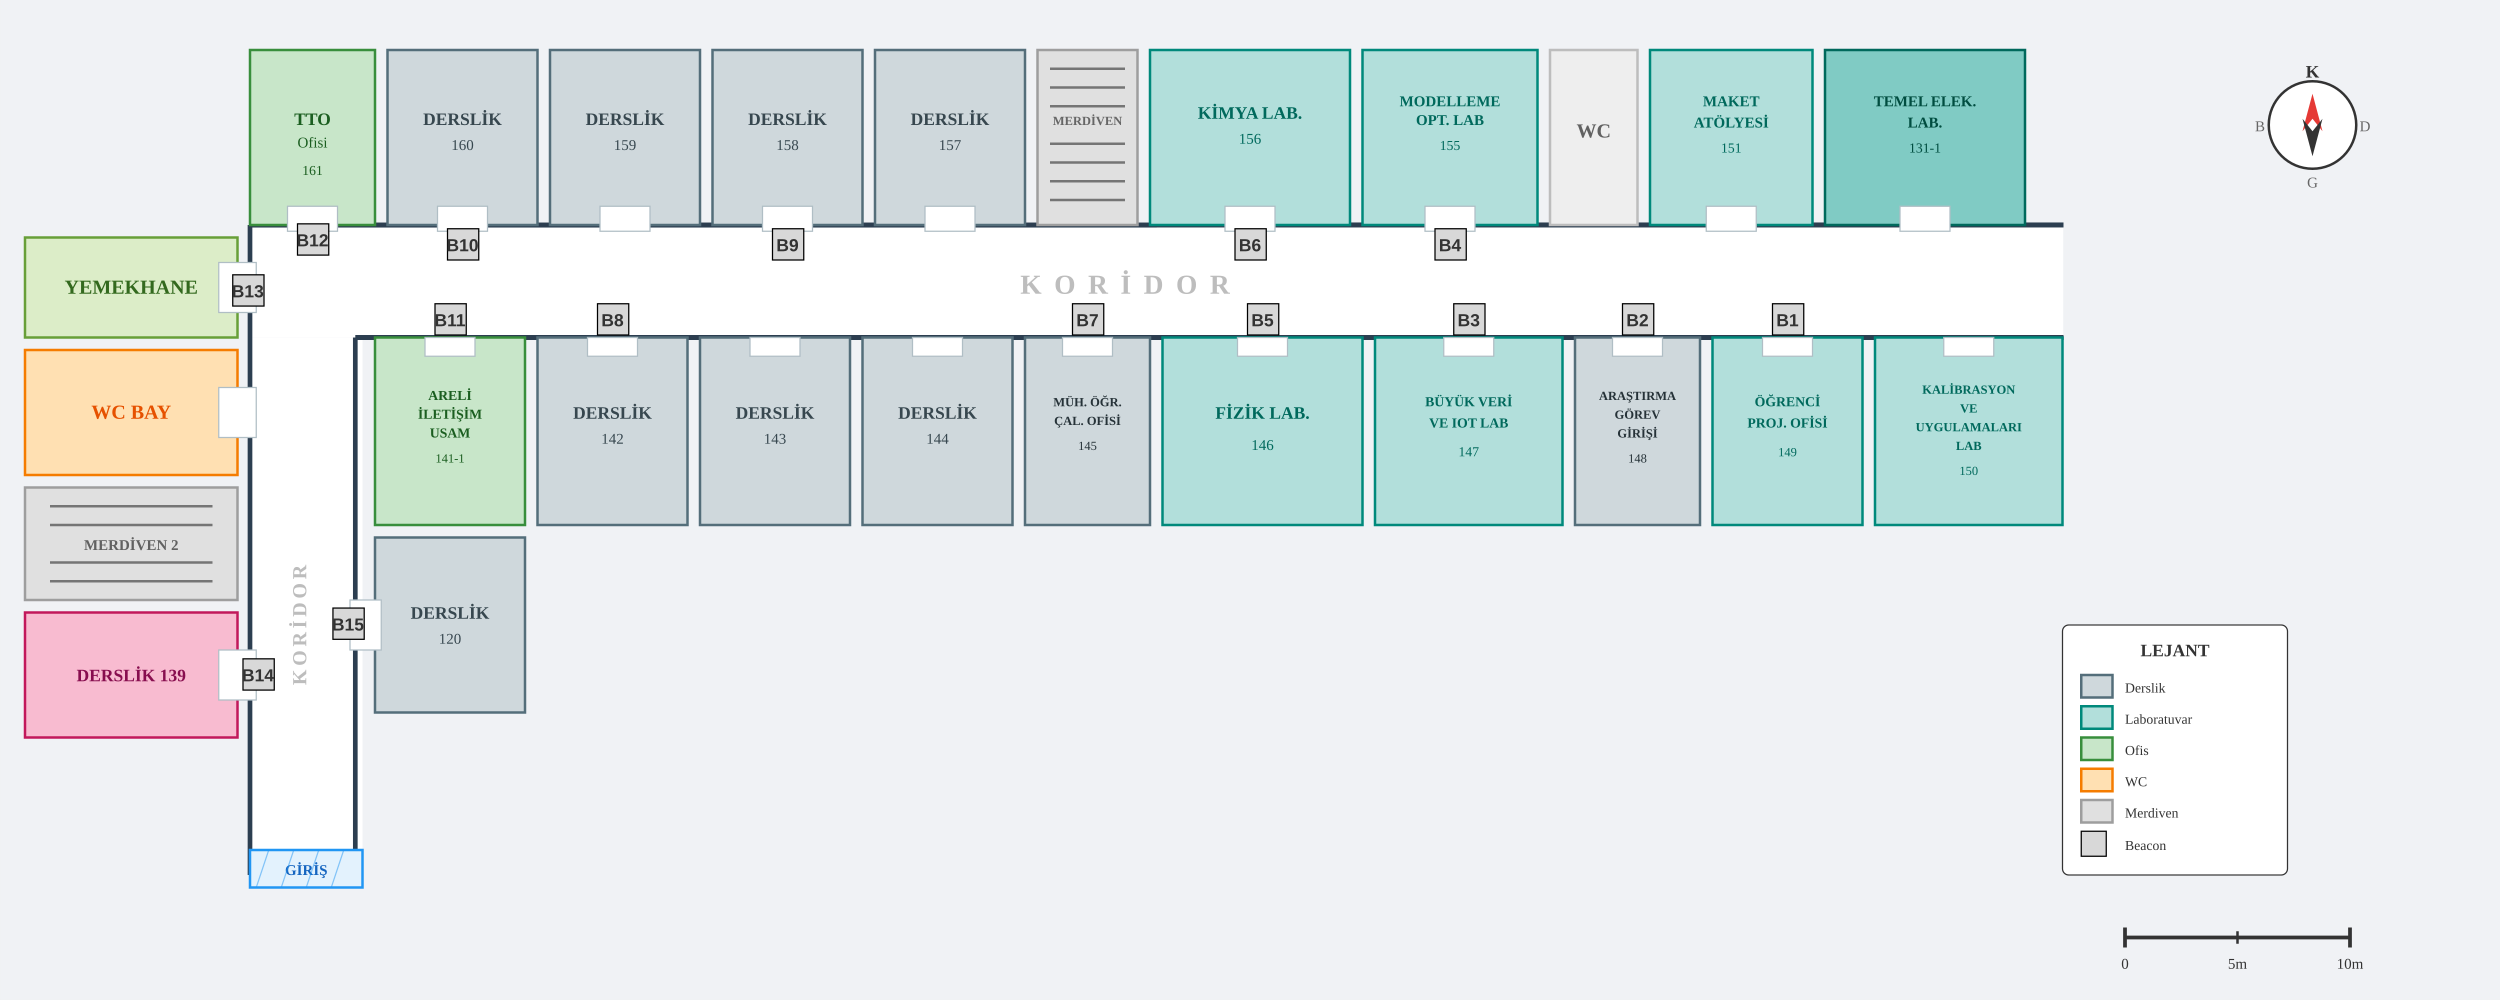
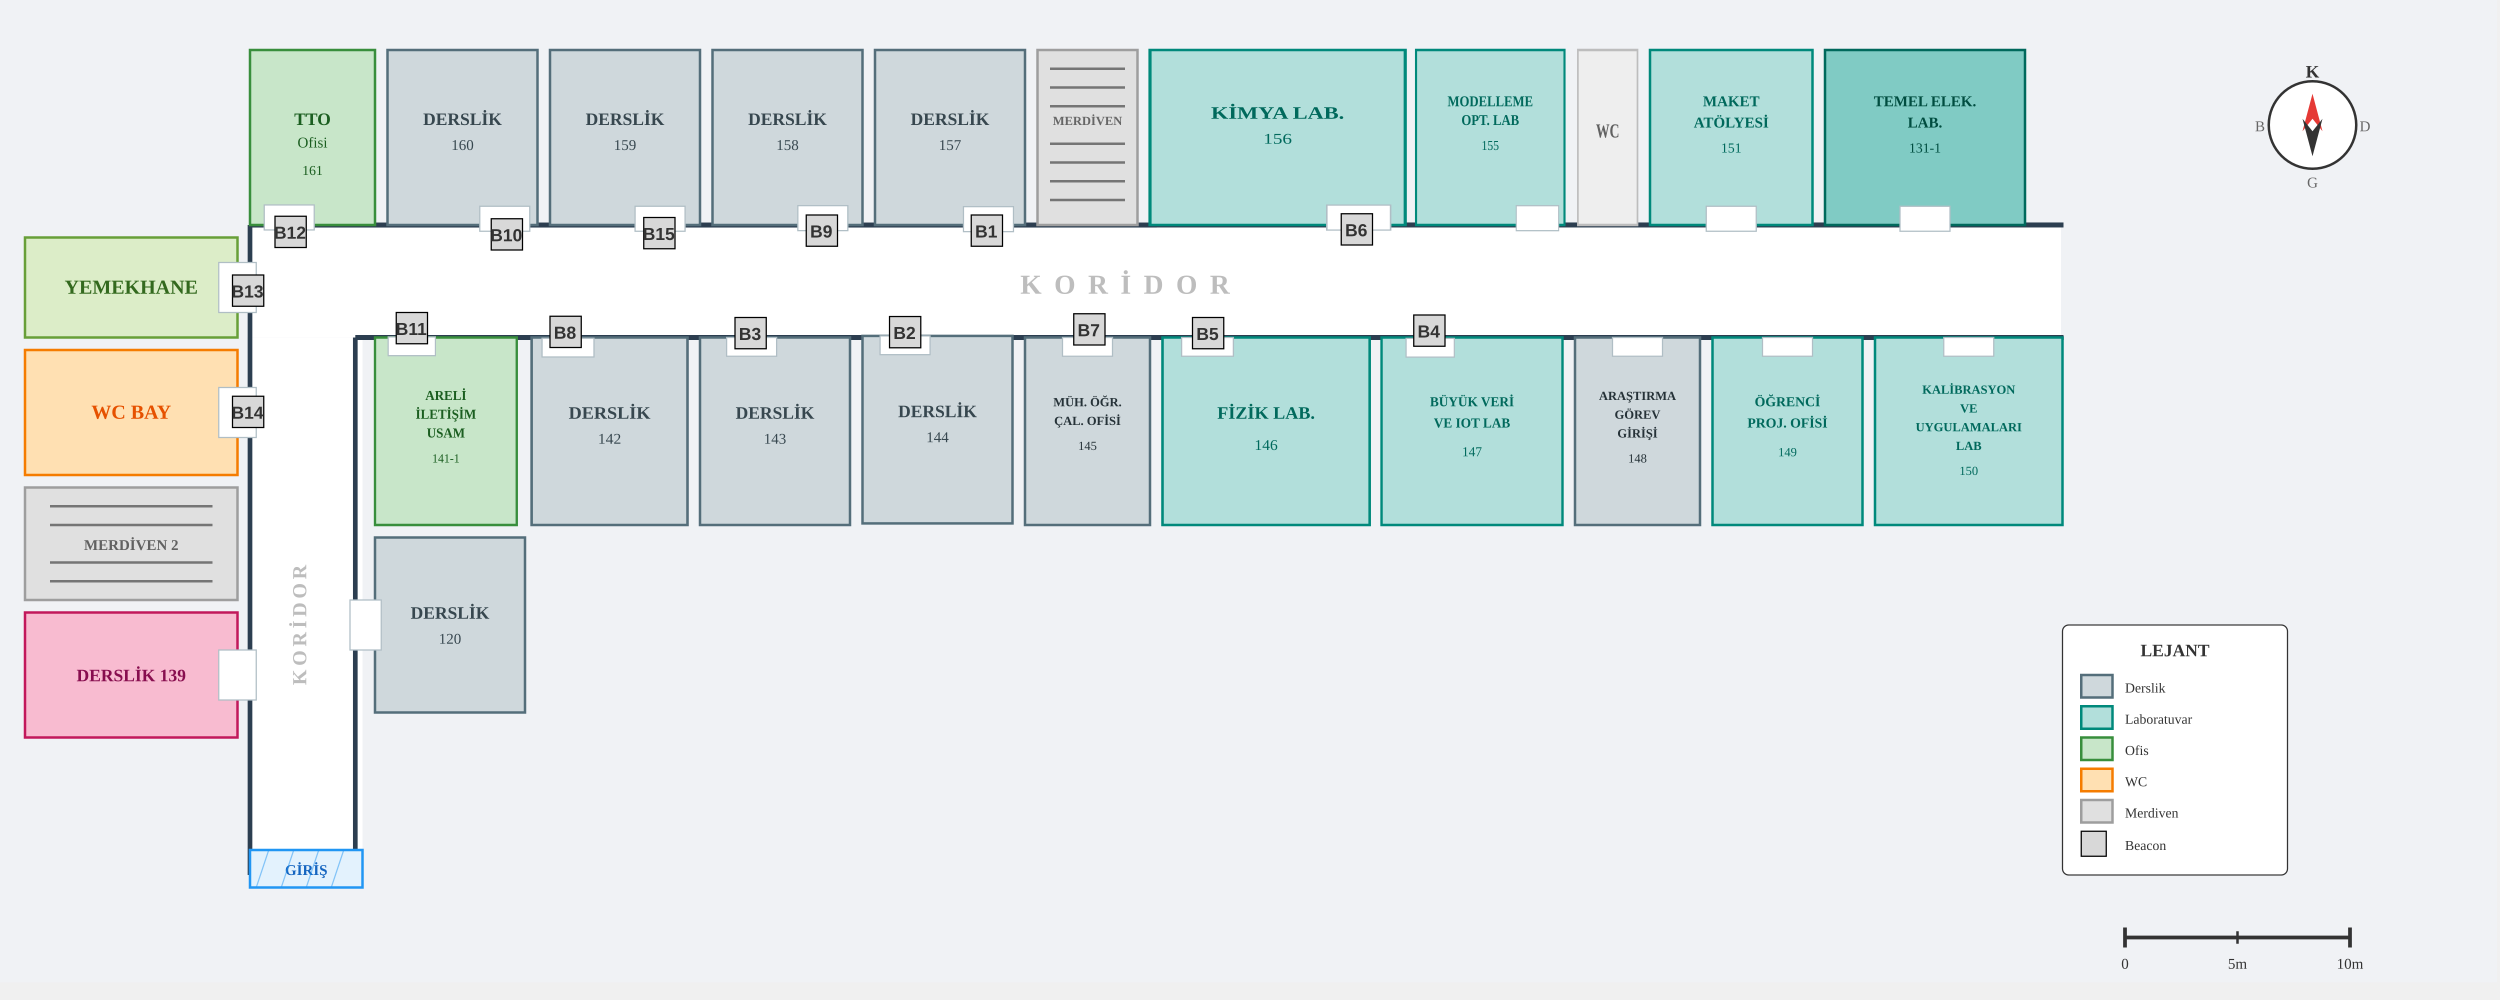
<svg xmlns="http://www.w3.org/2000/svg" width="2000" height="800" viewBox="0 0 2000 800">
  <defs>
    <style>
      .room { stroke-width: 2; }
      .classroom { fill: #cfd8dc; stroke: #546e7a; }
      .lab { fill: #b2dfdb; stroke: #00897b; }
      .office { fill: #c8e6c9; stroke: #388e3c; }
      .wc { fill: #ffe0b2; stroke: #f57c00; }
      .cafeteria { fill: #dcedc8; stroke: #689f38; }
      .stairs { fill: #e0e0e0; stroke: #9e9e9e; }
      .corridor { fill: #ffffff; }
      .door { fill: #fff; stroke: #b0bec5; stroke-width: 1; }
      .beacon { fill: #d8d8d8; stroke: #000000; stroke-width: 1; }
      .beacon-label { font-family: Arial, sans-serif; font-size: 14px; font-weight: bold; fill: #333; }
      .room-label { font-family: Arial, sans-serif; font-weight: bold; }
      .room-number { font-family: Arial, sans-serif; }
    </style>
  </defs>
-   <rect width="2000" height="800" fill="#f0f2f5" x="0.172" y="-0.164" />
-   <rect id="corridor-main" data-type="corridor" data-name="Ana Koridor" x="200" y="180" width="1450.58" height="90" class="corridor" fill="#ffffff" style="" />
+   <rect width="2000" height="800" fill="#f0f2f5" x="-2.354" y="-14.055" />
+   <rect id="corridor-main" data-type="corridor" data-name="Ana Koridor" x="198.246" y="180" width="1450.58" height="90" class="corridor" fill="#ffffff" style="" />
  <rect id="corridor-left" data-type="corridor" data-name="Sol Koridor" x="200" y="270" width="90" height="430" class="corridor" fill="#ffffff" />
  <g stroke="#2c3e50" stroke-width="4" fill="none" style="" transform="matrix(0.936001, -0.000008, 0, 1, 12.7999, 0.00896)">
    <line x1="200" y1="180" x2="1750" y2="180" />
    <line x1="290" y1="270" x2="1750" y2="270" />
    <line x1="200" y1="180" x2="200" y2="700" />
    <line x1="290" y1="270" x2="290" y2="700" />
  </g>
  <text x="900" y="235" text-anchor="middle" font-size="22" fill="#bdbdbd" font-weight="bold" letter-spacing="10" style="white-space: pre;">KORİDOR</text>
  <text x="245" y="500" text-anchor="middle" font-size="16" fill="#bdbdbd" font-weight="bold" letter-spacing="3" transform="rotate(-90, 245, 500)" style="white-space: pre;">KORİDOR</text>
  <g id="room-161" data-room-id="161" data-room-name="TTO Ofisi" data-type="office">
    <rect x="200" y="40" width="100" height="140" class="room office" />
    <text x="250" y="100" text-anchor="middle" font-size="14" fill="#1b5e20" font-weight="bold" style="white-space: pre;">TTO</text>
    <text x="250" y="118" text-anchor="middle" font-size="12" fill="#1b5e20" style="white-space: pre;">Ofisi</text>
    <text x="250" y="140" text-anchor="middle" font-size="11" fill="#1b5e20" style="white-space: pre;">161</text>
-     <rect x="230" y="165" width="40" height="20" class="door" />
+     <rect x="211.383" y="163.966" width="40" height="20" class="door" />
  </g>
  <g id="room-160" data-room-id="160" data-room-name="Derslik" data-type="classroom">
    <rect x="310" y="40" width="120" height="140" class="room classroom" />
    <text x="370" y="100" text-anchor="middle" font-size="14" fill="#37474f" font-weight="bold" style="white-space: pre;">DERSLİK</text>
    <text x="370" y="120" text-anchor="middle" font-size="12" fill="#37474f" style="white-space: pre;">160</text>
-     <rect x="350" y="165" width="40" height="20" class="door" />
+     <rect x="383.818" y="165" width="40" height="20" class="door" />
  </g>
  <g id="room-159" data-room-id="159" data-room-name="Derslik" data-type="classroom">
    <rect x="440" y="40" width="120" height="140" class="room classroom" />
    <text x="500" y="100" text-anchor="middle" font-size="14" fill="#37474f" font-weight="bold" style="white-space: pre;">DERSLİK</text>
    <text x="500" y="120" text-anchor="middle" font-size="12" fill="#37474f" style="white-space: pre;">159</text>
-     <rect x="480" y="165" width="40" height="20" class="door" />
+     <rect x="508.059" y="165" width="40" height="20" class="door" />
  </g>
  <g id="room-158" data-room-id="158" data-room-name="Derslik" data-type="classroom">
    <rect x="570" y="40" width="120" height="140" class="room classroom" />
    <text x="630" y="100" text-anchor="middle" font-size="14" fill="#37474f" font-weight="bold" style="white-space: pre;">DERSLİK</text>
    <text x="630" y="120" text-anchor="middle" font-size="12" fill="#37474f" style="white-space: pre;">158</text>
-     <rect x="610" y="165" width="40" height="20" class="door" />
+     <rect x="638.268" y="164.513" width="40" height="20" class="door" />
  </g>
  <g id="room-157" data-room-id="157" data-room-name="Derslik" data-type="classroom">
    <rect x="700" y="40" width="120" height="140" class="room classroom" />
    <text x="760" y="100" text-anchor="middle" font-size="14" fill="#37474f" font-weight="bold" style="white-space: pre;">DERSLİK</text>
    <text x="760" y="120" text-anchor="middle" font-size="12" fill="#37474f" style="white-space: pre;">157</text>
-     <rect x="740" y="165" width="40" height="20" class="door" />
+     <rect x="770.776" y="165.32" width="40" height="20" class="door" />
  </g>
  <g id="stairs-1" data-type="stairs" data-name="Merdiven 1">
    <rect x="830" y="40" width="80" height="140" class="room stairs" />
    <text x="870" y="100" text-anchor="middle" font-size="10" fill="#666" font-weight="bold" style="white-space: pre;">MERDİVEN</text>
    <g stroke="#757575" stroke-width="2">
      <line x1="840" y1="55" x2="900" y2="55" />
      <line x1="840" y1="70" x2="900" y2="70" />
      <line x1="840" y1="85" x2="900" y2="85" />
      <line x1="840" y1="115" x2="900" y2="115" />
      <line x1="840" y1="130" x2="900" y2="130" />
      <line x1="840" y1="145" x2="900" y2="145" />
      <line x1="840" y1="160" x2="900" y2="160" />
    </g>
  </g>
-   <g id="room-156" data-room-id="156" data-room-name="Kimya Lab" data-type="lab">
+   <g id="room-156" data-room-id="156" data-room-name="Kimya Lab" data-type="lab" style="" transform="matrix(1.276164, 0, 0, 1, -254.0703, 0)">
    <rect x="920" y="40" width="160" height="140" class="room lab" />
    <text x="1000" y="95" text-anchor="middle" font-size="14" fill="#00695c" font-weight="bold" style="white-space: pre;">KİMYA LAB.</text>
    <text x="1000" y="115" text-anchor="middle" font-size="12" fill="#00695c" style="white-space: pre;">156</text>
-     <rect x="980" y="165" width="40" height="20" class="door" />
-   </g>
-   <g id="room-155" data-room-id="155" data-room-name="Modelleme Opt. Lab" data-type="lab">
+     <rect x="1030.83" y="164.06" width="40" height="20" class="door" />
+   </g>
+   <g id="room-155" data-room-id="155" data-room-name="Modelleme Opt. Lab" data-type="lab" style="" transform="matrix(0.848443, 0, 0, 1, 208.0226, 0)">
    <rect x="1090" y="40" width="140" height="140" class="room lab" />
    <text x="1160" y="85" text-anchor="middle" font-size="12" fill="#00695c" font-weight="bold" style="white-space: pre;">MODELLEME</text>
    <text x="1160" y="100" text-anchor="middle" font-size="12" fill="#00695c" font-weight="bold" style="white-space: pre;">OPT. LAB</text>
    <text x="1160" y="120" text-anchor="middle" font-size="11" fill="#00695c" style="white-space: pre;">155</text>
-     <rect x="1140" y="165" width="40" height="20" class="door" />
-   </g>
-   <g id="wc-1" data-room-id="WC1" data-room-name="WC" data-type="wc">
+     <rect x="1184.48" y="164.546" width="40" height="20" class="door" />
+   </g>
+   <g id="wc-1" data-room-id="WC1" data-room-name="WC" data-type="wc" style="" transform="matrix(0.681378, 0, 0, 1, 417.3948, 0)">
    <rect x="1240" y="40" width="70" height="140" class="room" fill="#eeeeee" stroke="#bdbdbd" />
    <text x="1275" y="110" text-anchor="middle" font-size="16" fill="#616161" font-weight="bold" style="white-space: pre;">WC</text>
  </g>
  <g id="room-151" data-room-id="151" data-room-name="Maket Atölyesi" data-type="lab">
    <rect x="1320" y="40" width="130" height="140" class="room lab" />
    <text x="1385" y="85" text-anchor="middle" font-size="12" fill="#00695c" font-weight="bold" style="white-space: pre;">MAKET</text>
    <text x="1385" y="102" text-anchor="middle" font-size="12" fill="#00695c" font-weight="bold" style="white-space: pre;">ATÖLYESİ</text>
    <text x="1385" y="122" text-anchor="middle" font-size="11" fill="#00695c" style="white-space: pre;">151</text>
    <rect x="1365" y="165" width="40" height="20" class="door" />
  </g>
  <g id="room-131" data-room-id="131" data-room-name="Temel Elektronik Lab" data-type="lab">
    <rect x="1460" y="40" width="160" height="140" class="room" fill="#80cbc4" stroke="#00695c" stroke-width="2" />
    <text x="1540" y="85" text-anchor="middle" font-size="12" fill="#004d40" font-weight="bold" style="white-space: pre;">TEMEL ELEK.</text>
    <text x="1540" y="102" text-anchor="middle" font-size="12" fill="#004d40" font-weight="bold" style="white-space: pre;">LAB.</text>
    <text x="1540" y="122" text-anchor="middle" font-size="11" fill="#004d40" style="white-space: pre;">131-1</text>
    <rect x="1520" y="165" width="40" height="20" class="door" />
  </g>
-   <g id="room-141" data-room-id="141" data-room-name="Areli İletişim USAM" data-type="office">
+   <g id="room-141" data-room-id="141" data-room-name="Areli İletişim USAM" data-type="office" style="" transform="matrix(0.945128, 0, 0, 1, 16.46172, 0)">
    <rect x="300" y="270" width="120" height="150" class="room office" />
    <text x="360" y="320" text-anchor="middle" font-size="11" fill="#1b5e20" font-weight="bold" style="white-space: pre;">ARELİ</text>
    <text x="360" y="335" text-anchor="middle" font-size="11" fill="#1b5e20" font-weight="bold" style="white-space: pre;">İLETİŞİM</text>
    <text x="360" y="350" text-anchor="middle" font-size="11" fill="#1b5e20" font-weight="bold" style="white-space: pre;">USAM</text>
    <text x="360" y="370" text-anchor="middle" font-size="10" fill="#1b5e20" style="white-space: pre;">141-1</text>
-     <rect x="340" y="270" width="40" height="15" class="door" />
-   </g>
-   <g id="room-142" data-room-id="142" data-room-name="Derslik" data-type="classroom">
+     <rect x="311.137" y="269.53" width="40" height="15" class="door" />
+   </g>
+   <g id="room-142" data-room-id="142" data-room-name="Derslik" data-type="classroom" style="" transform="matrix(1.039195, 0, 0, 1, -21.5573, 0)">
    <rect x="430" y="270" width="120" height="150" class="room classroom" />
    <text x="490" y="335" text-anchor="middle" font-size="14" fill="#37474f" font-weight="bold" style="white-space: pre;">DERSLİK</text>
    <text x="490" y="355" text-anchor="middle" font-size="12" fill="#37474f" style="white-space: pre;">142</text>
-     <rect x="470" y="270" width="40" height="15" class="door" />
+     <rect x="438.018" y="270.585" width="40" height="15" class="door" />
  </g>
  <g id="room-143" data-room-id="143" data-room-name="Derslik" data-type="classroom">
    <rect x="560" y="270" width="120" height="150" class="room classroom" />
    <text x="620" y="335" text-anchor="middle" font-size="14" fill="#37474f" font-weight="bold" style="white-space: pre;">DERSLİK</text>
    <text x="620" y="355" text-anchor="middle" font-size="12" fill="#37474f" style="white-space: pre;">143</text>
-     <rect x="600" y="270" width="40" height="15" class="door" />
-   </g>
-   <g id="room-144" data-room-id="144" data-room-name="Derslik" data-type="classroom">
+     <rect x="581.294" y="270" width="40" height="15" class="door" style="" />
+   </g>
+   <g id="room-144" data-room-id="144" data-room-name="Derslik" data-type="classroom" transform="matrix(1, 0, 0, 1, 0, -1.265306)">
    <rect x="690" y="270" width="120" height="150" class="room classroom" />
    <text x="750" y="335" text-anchor="middle" font-size="14" fill="#37474f" font-weight="bold" style="white-space: pre;">DERSLİK</text>
    <text x="750" y="355" text-anchor="middle" font-size="12" fill="#37474f" style="white-space: pre;">144</text>
-     <rect x="730" y="270" width="40" height="15" class="door" />
+     <rect x="704.061" y="270" width="40" height="15" class="door" />
  </g>
  <g id="room-145" data-room-id="145" data-room-name="Müh. Öğr. Çal. Ofisi" data-type="office">
    <rect x="820" y="270" width="100" height="150" class="room classroom" />
    <text x="870" y="325" text-anchor="middle" font-size="10" fill="#263238" font-weight="bold" style="white-space: pre;">MÜH. ÖĞR.</text>
    <text x="870" y="340" text-anchor="middle" font-size="10" fill="#263238" font-weight="bold" style="white-space: pre;">ÇAL. OFİSİ</text>
    <text x="870" y="360" text-anchor="middle" font-size="10" fill="#263238" style="white-space: pre;">145</text>
    <rect x="850" y="270" width="40" height="15" class="door" />
  </g>
-   <g id="room-146" data-room-id="146" data-room-name="Fizik Lab" data-type="lab">
+   <g id="room-146" data-room-id="146" data-room-name="Fizik Lab" data-type="lab" style="" transform="matrix(1.035869, 0, 0, 1, -33.35912, 0)">
    <rect x="930" y="270" width="160" height="150" class="room lab" />
    <text x="1010" y="335" text-anchor="middle" font-size="14" fill="#00695c" font-weight="bold" style="white-space: pre;">FİZİK LAB.</text>
    <text x="1010" y="360" text-anchor="middle" font-size="12" fill="#00695c" style="white-space: pre;">146</text>
-     <rect x="990" y="270" width="40" height="15" class="door" />
-   </g>
-   <g id="room-147" data-room-id="147" data-room-name="Büyük Veri ve IoT Lab" data-type="lab">
+     <rect x="944.751" y="270" width="40" height="15" class="door" />
+   </g>
+   <g id="room-147" data-room-id="147" data-room-name="Büyük Veri ve IoT Lab" data-type="lab" style="" transform="matrix(0.965133, 0, 0, 1, 43.58347, 0)">
    <rect x="1100" y="270" width="150" height="150" class="room lab" />
    <text x="1175" y="325" text-anchor="middle" font-size="11" fill="#00695c" font-weight="bold" style="white-space: pre;">BÜYÜK VERİ</text>
    <text x="1175" y="342" text-anchor="middle" font-size="11" fill="#00695c" font-weight="bold" style="white-space: pre;">VE IOT LAB</text>
    <text x="1175" y="365" text-anchor="middle" font-size="11" fill="#00695c" style="white-space: pre;">147</text>
-     <rect x="1155" y="270" width="40" height="15" class="door" />
+     <rect x="1120.34" y="270.697" width="40" height="15" class="door" />
  </g>
  <g id="room-148" data-room-id="148" data-room-name="Araştırma Görev Girişi" data-type="office">
    <rect x="1260" y="270" width="100" height="150" class="room classroom" />
    <text x="1310" y="320" text-anchor="middle" font-size="10" fill="#263238" font-weight="bold" style="white-space: pre;">ARAŞTIRMA</text>
    <text x="1310" y="335" text-anchor="middle" font-size="10" fill="#263238" font-weight="bold" style="white-space: pre;">GÖREV</text>
    <text x="1310" y="350" text-anchor="middle" font-size="10" fill="#263238" font-weight="bold" style="white-space: pre;">GİRİŞİ</text>
    <text x="1310" y="370" text-anchor="middle" font-size="10" fill="#263238" style="white-space: pre;">148</text>
    <rect x="1290" y="270" width="40" height="15" class="door" />
  </g>
  <g id="room-149" data-room-id="149" data-room-name="Öğrenci Proje Ofisi" data-type="lab">
    <rect x="1370" y="270" width="120" height="150" class="room lab" />
    <text x="1430" y="325" text-anchor="middle" font-size="11" fill="#00695c" font-weight="bold" style="white-space: pre;">ÖĞRENCİ</text>
    <text x="1430" y="342" text-anchor="middle" font-size="11" fill="#00695c" font-weight="bold" style="white-space: pre;">PROJ. OFİSİ</text>
    <text x="1430" y="365" text-anchor="middle" font-size="10" fill="#00695c" style="white-space: pre;">149</text>
    <rect x="1410" y="270" width="40" height="15" class="door" />
  </g>
  <g id="room-150" data-room-id="150" data-room-name="Kalibrasyon Lab" data-type="lab">
    <rect x="1500" y="270" width="150" height="150" class="room lab" />
    <text x="1575" y="315" text-anchor="middle" font-size="10" fill="#00695c" font-weight="bold" style="white-space: pre;">KALİBRASYON</text>
    <text x="1575" y="330" text-anchor="middle" font-size="10" fill="#00695c" font-weight="bold" style="white-space: pre;">VE</text>
    <text x="1575" y="345" text-anchor="middle" font-size="10" fill="#00695c" font-weight="bold" style="white-space: pre;">UYGULAMALARI</text>
    <text x="1575" y="360" text-anchor="middle" font-size="10" fill="#00695c" font-weight="bold" style="white-space: pre;">LAB</text>
    <text x="1575" y="380" text-anchor="middle" font-size="10" fill="#00695c" style="white-space: pre;">150</text>
    <rect x="1555" y="270" width="40" height="15" class="door" />
  </g>
  <g id="room-yemekhane" data-room-id="YEMEKHANE" data-room-name="Yemekhane" data-type="cafeteria">
    <rect x="20" y="190" width="170" height="80" class="room cafeteria" />
    <text x="105" y="235" text-anchor="middle" font-size="16" fill="#33691e" font-weight="bold" style="white-space: pre;">YEMEKHANE</text>
    <rect x="175" y="210" width="30" height="40" class="door" />
  </g>
  <g id="room-wc-bay" data-room-id="WC-BAY" data-room-name="WC Bay" data-type="wc">
    <rect x="20" y="280" width="170" height="100" class="room wc" />
    <text x="105" y="335" text-anchor="middle" font-size="16" fill="#e65100" font-weight="bold" style="white-space: pre;">WC BAY</text>
    <rect x="175" y="310" width="30" height="40" class="door" />
  </g>
  <g id="stairs-left" data-type="stairs" data-name="Merdiven Sol">
    <rect x="20" y="390" width="170" height="90" class="room stairs" />
    <text x="105" y="440" text-anchor="middle" font-size="12" fill="#616161" font-weight="bold" style="white-space: pre;">MERDİVEN 2</text>
    <g stroke="#757575" stroke-width="2">
      <line x1="40" y1="405" x2="170" y2="405" />
      <line x1="40" y1="420" x2="170" y2="420" />
      <line x1="40" y1="450" x2="170" y2="450" />
      <line x1="40" y1="465" x2="170" y2="465" />
    </g>
  </g>
  <g id="room-139" data-room-id="139" data-room-name="Derslik" data-type="classroom">
    <rect x="20" y="490" width="170" height="100" class="room" fill="#f8bbd0" stroke="#c2185b" stroke-width="2" />
    <text x="105" y="545" text-anchor="middle" font-size="14" fill="#880e4f" font-weight="bold" style="white-space: pre;">DERSLİK 139</text>
    <rect x="175" y="520" width="30" height="40" class="door" />
  </g>
  <g id="room-120" data-room-id="120" data-room-name="Derslik" data-type="classroom">
    <rect x="300" y="430" width="120" height="140" class="room classroom" />
    <text x="360" y="495" text-anchor="middle" font-size="14" fill="#37474f" font-weight="bold" style="white-space: pre;">DERSLİK</text>
    <text x="360" y="515" text-anchor="middle" font-size="12" fill="#37474f" style="white-space: pre;">120</text>
    <rect x="280" y="480" width="25" height="40" class="door" />
  </g>
  <g id="entrance" data-type="entrance">
    <rect x="200" y="680" width="90" height="30" fill="#e3f2fd" stroke="#2196f3" stroke-width="2" />
    <text x="245" y="700" text-anchor="middle" font-size="12" fill="#1565c0" font-weight="bold" style="white-space: pre;">GİRİŞ</text>
    <path d="M 205 710 L 215 680 M 225 710 L 235 680 M 245 710 L 255 680 M 265 710 L 275 680" stroke="#2196f3" stroke-width="1" opacity="0.5" />
  </g>
-   <g id="beacon-B1" data-beacon-id="B1" data-x="1430" data-y="255" data-nearest-room="149">
-     <rect x="1418" y="243" width="25" height="25" class="beacon" />
-     <text x="1430" y="261" text-anchor="middle" class="beacon-label" style="white-space: pre;">B1</text>
-   </g>
-   <g id="beacon-B2" data-beacon-id="B2" data-x="1310" data-y="255" data-nearest-room="148">
-     <rect x="1298" y="243" width="25" height="25" class="beacon" />
-     <text x="1310" y="261" text-anchor="middle" class="beacon-label" style="white-space: pre;">B2</text>
-   </g>
-   <g id="beacon-B3" data-beacon-id="B3" data-x="1175" data-y="255" data-nearest-room="147">
-     <rect x="1163" y="243" width="25" height="25" class="beacon" />
-     <text x="1175" y="261" text-anchor="middle" class="beacon-label" style="white-space: pre;">B3</text>
-   </g>
-   <g id="beacon-B4" data-beacon-id="B4" data-x="1160" data-y="195" data-nearest-room="155">
-     <rect x="1148" y="183" width="25" height="25" class="beacon" />
-     <text x="1160" y="201" text-anchor="middle" class="beacon-label" style="white-space: pre;">B4</text>
-   </g>
-   <g id="beacon-B5" data-beacon-id="B5" data-x="1010" data-y="255" data-nearest-room="146">
-     <rect x="998" y="243" width="25" height="25" class="beacon" />
-     <text x="1010" y="261" text-anchor="middle" class="beacon-label" style="white-space: pre;">B5</text>
-   </g>
-   <g id="beacon-B6" data-beacon-id="B6" data-x="1000" data-y="195" data-nearest-room="156">
-     <rect x="988" y="183" width="25" height="25" class="beacon" />
-     <text x="1000" y="201" text-anchor="middle" class="beacon-label" style="white-space: pre;">B6</text>
-   </g>
-   <g id="beacon-B7" data-beacon-id="B7" data-x="870" data-y="255" data-nearest-room="145">
-     <rect x="858" y="243" width="25" height="25" class="beacon" />
-     <text x="870" y="261" text-anchor="middle" class="beacon-label" style="white-space: pre;">B7</text>
-   </g>
-   <g id="beacon-B8" data-beacon-id="B8" data-x="490" data-y="255" data-nearest-room="142">
-     <rect x="478" y="243" width="25" height="25" class="beacon" />
-     <text x="490" y="261" text-anchor="middle" class="beacon-label" style="white-space: pre;">B8</text>
-   </g>
-   <g id="beacon-B9" data-beacon-id="B9" data-x="630" data-y="195" data-nearest-room="158">
-     <rect x="618" y="183" width="25" height="25" class="beacon" />
-     <text x="630" y="201" text-anchor="middle" class="beacon-label" style="white-space: pre;">B9</text>
-   </g>
-   <g id="beacon-B10" data-beacon-id="B10" data-x="370" data-y="195" data-nearest-room="160">
-     <rect x="358" y="183" width="25" height="25" class="beacon" />
-     <text x="370" y="201" text-anchor="middle" class="beacon-label" style="white-space: pre;">B10</text>
-   </g>
-   <g id="beacon-B11" data-beacon-id="B11" data-x="360" data-y="255" data-nearest-room="141">
-     <rect x="348" y="243" width="25" height="25" class="beacon" />
-     <text x="360" y="261" text-anchor="middle" class="beacon-label" style="white-space: pre;">B11</text>
-   </g>
-   <g id="beacon-B12" data-beacon-id="B12" data-x="250" data-y="195" data-nearest-room="161" transform="matrix(1, 0, 0, 1, 0, -3.921107)">
-     <rect x="238" y="183" width="25" height="25" class="beacon" />
-     <text x="250" y="201" text-anchor="middle" class="beacon-label" style="white-space: pre;">B12</text>
-   </g>
-   <g id="beacon-B13" data-beacon-id="B13" data-x="230" data-y="280" data-nearest-room="WC-BAY" transform="matrix(1, 0, 0, 1, -31.79857, -48.15176)">
-     <rect x="218" y="268" width="25" height="25" class="beacon" />
-     <text x="230" y="286" text-anchor="middle" class="beacon-label" style="white-space: pre;">B13</text>
-   </g>
-   <g id="beacon-B14" data-beacon-id="B14" data-x="260" data-y="500" data-nearest-room="120" transform="matrix(1, 0, 0, 1, -53.60329, 39.0665)">
-     <rect x="248" y="488" width="25" height="25" class="beacon" />
-     <text x="260" y="506" text-anchor="middle" class="beacon-label" style="white-space: pre;">B14</text>
-   </g>
-   <g id="beacon-B15" data-beacon-id="B15" data-x="230" data-y="620" data-nearest-room="entrance" transform="matrix(1, 0, 0, 1, 48.3608, -121.5547)">
-     <rect x="218" y="608" width="25" height="25" class="beacon" />
-     <text x="230" y="626" text-anchor="middle" class="beacon-label" style="white-space: pre;">B15</text>
+   <g id="beacon-B1" data-beacon-id="B1" data-x="789" data-y="184" data-nearest-room="157">
+     <rect x="777" y="172" width="25" height="25" class="beacon" />
+     <text x="789" y="190" text-anchor="middle" class="beacon-label" style="white-space: pre;">B1</text>
+   </g>
+   <g id="beacon-B2" data-beacon-id="B2" data-x="758" data-y="262" data-nearest-room="144" transform="matrix(1, 0, 0, 1, -34.38139, 3.223259)">
+     <rect x="746" y="250" width="25" height="25" class="beacon" />
+     <text x="758" y="268" text-anchor="middle" class="beacon-label" style="white-space: pre;">B2</text>
+   </g>
+   <g id="beacon-B3" data-beacon-id="B3" data-x="600" data-y="266" data-nearest-room="143">
+     <rect x="588" y="254" width="25" height="25" class="beacon" />
+     <text x="600" y="272" text-anchor="middle" class="beacon-label" style="white-space: pre;">B3</text>
+   </g>
+   <g id="beacon-B4" data-beacon-id="B4" data-x="1143" data-y="264" data-nearest-room="147">
+     <rect x="1131" y="252" width="25" height="25" class="beacon" />
+     <text x="1143" y="270" text-anchor="middle" class="beacon-label" style="white-space: pre;">B4</text>
+   </g>
+   <g id="beacon-B5" data-beacon-id="B5" data-x="966" data-y="266" data-nearest-room="146">
+     <rect x="954" y="254" width="25" height="25" class="beacon" />
+     <text x="966" y="272" text-anchor="middle" class="beacon-label" style="white-space: pre;">B5</text>
+   </g>
+   <g id="beacon-B6" data-beacon-id="B6" data-x="1085" data-y="183" data-nearest-room="156">
+     <rect x="1073" y="171" width="25" height="25" class="beacon" />
+     <text x="1085" y="189" text-anchor="middle" class="beacon-label" style="white-space: pre;">B6</text>
+   </g>
+   <g id="beacon-B7" data-beacon-id="B7" data-x="871" data-y="263" data-nearest-room="145">
+     <rect x="859" y="251" width="25" height="25" class="beacon" />
+     <text x="871" y="269" text-anchor="middle" class="beacon-label" style="white-space: pre;">B7</text>
+   </g>
+   <g id="beacon-B8" data-beacon-id="B8" data-x="452" data-y="265" data-nearest-room="142">
+     <rect x="440" y="253" width="25" height="25" class="beacon" />
+     <text x="452" y="271" text-anchor="middle" class="beacon-label" style="white-space: pre;">B8</text>
+   </g>
+   <g id="beacon-B9" data-beacon-id="B9" data-x="657" data-y="184" data-nearest-room="158">
+     <rect x="645" y="172" width="25" height="25" class="beacon" />
+     <text x="657" y="190" text-anchor="middle" class="beacon-label" style="white-space: pre;">B9</text>
+   </g>
+   <g id="beacon-B10" data-beacon-id="B10" data-x="405" data-y="187" data-nearest-room="160">
+     <rect x="393" y="175" width="25" height="25" class="beacon" />
+     <text x="405" y="193" text-anchor="middle" class="beacon-label" style="white-space: pre;">B10</text>
+   </g>
+   <g id="beacon-B11" data-beacon-id="B11" data-x="329" data-y="262" data-nearest-room="141">
+     <rect x="317" y="250" width="25" height="25" class="beacon" />
+     <text x="329" y="268" text-anchor="middle" class="beacon-label" style="white-space: pre;">B11</text>
+   </g>
+   <g id="beacon-B12" data-beacon-id="B12" data-x="232" data-y="185" data-nearest-room="161">
+     <rect x="220" y="173" width="25" height="25" class="beacon" />
+     <text x="232" y="191" text-anchor="middle" class="beacon-label" style="white-space: pre;">B12</text>
+   </g>
+   <g id="beacon-B13" data-beacon-id="B13" data-x="198" data-y="232" data-nearest-room="yemekhane">
+     <rect x="186" y="220" width="25" height="25" class="beacon" />
+     <text x="198" y="238" text-anchor="middle" class="beacon-label" style="white-space: pre;">B13</text>
+   </g>
+   <g id="beacon-B14" data-beacon-id="B14" data-x="198" data-y="329" data-nearest-room="139">
+     <rect x="186" y="317" width="25" height="25" class="beacon" />
+     <text x="198" y="335" text-anchor="middle" class="beacon-label" style="white-space: pre;">B14</text>
+   </g>
+   <g id="beacon-B15" data-beacon-id="B15" data-x="527" data-y="186" data-nearest-room="159">
+     <rect x="515" y="174" width="25" height="25" class="beacon" />
+     <text x="527" y="192" text-anchor="middle" class="beacon-label" style="white-space: pre;">B15</text>
  </g>
  <g id="scale-bar" transform="translate(1700, 750)">
    <line x1="0" y1="0" x2="180" y2="0" stroke="#333" stroke-width="3" />
    <line x1="0" y1="-8" x2="0" y2="8" stroke="#333" stroke-width="3" />
    <line x1="90" y1="-5" x2="90" y2="5" stroke="#333" stroke-width="2" />
    <line x1="180" y1="-8" x2="180" y2="8" stroke="#333" stroke-width="3" />
    <text x="0" y="25" text-anchor="middle" font-size="12" fill="#333" style="white-space: pre;">0</text>
    <text x="90" y="25" text-anchor="middle" font-size="12" fill="#333" style="white-space: pre;">5m</text>
    <text x="180" y="25" text-anchor="middle" font-size="12" fill="#333" style="white-space: pre;">10m</text>
  </g>
  <g id="compass" transform="translate(1850, 100)">
    <circle cx="0" cy="0" r="35" fill="white" stroke="#333" stroke-width="2" />
    <polygon points="0,-25 -8,5 0,-5 8,5" fill="#e53935" />
    <polygon points="0,25 -8,-5 0,5 8,-5" fill="#333" />
    <text x="0" y="-38" text-anchor="middle" font-size="14" font-weight="bold" fill="#333" style="white-space: pre;">K</text>
    <text x="0" y="50" text-anchor="middle" font-size="12" fill="#666" style="white-space: pre;">G</text>
    <text x="-42" y="5" text-anchor="middle" font-size="12" fill="#666" style="white-space: pre;">B</text>
    <text x="42" y="5" text-anchor="middle" font-size="12" fill="#666" style="white-space: pre;">D</text>
  </g>
  <g id="legend" transform="translate(1650, 500)">
    <rect x="0" y="0" width="180" height="200" fill="white" stroke="#333" stroke-width="1" rx="5" />
    <text x="90" y="25" text-anchor="middle" font-size="14" font-weight="bold" fill="#333" style="white-space: pre;">LEJANT</text>
    <rect x="15" y="40" width="25" height="18" class="room classroom" />
    <text x="50" y="54" font-size="11" fill="#333" style="white-space: pre;">Derslik</text>
    <rect x="15" y="65" width="25" height="18" class="room lab" />
    <text x="50" y="79" font-size="11" fill="#333" style="white-space: pre;">Laboratuvar</text>
    <rect x="15" y="90" width="25" height="18" class="room office" />
    <text x="50" y="104" font-size="11" fill="#333" style="white-space: pre;">Ofis</text>
    <rect x="15" y="115" width="25" height="18" class="room wc" />
    <text x="50" y="129" font-size="11" fill="#333" style="white-space: pre;">WC</text>
    <rect x="15" y="140" width="25" height="18" class="room stairs" />
    <text x="50" y="154" font-size="11" fill="#333" style="white-space: pre;">Merdiven</text>
    <rect x="15" y="165" width="20" height="20" class="beacon" />
    <text x="50" y="180" font-size="11" fill="#333" style="white-space: pre;">Beacon</text>
  </g>
</svg>
